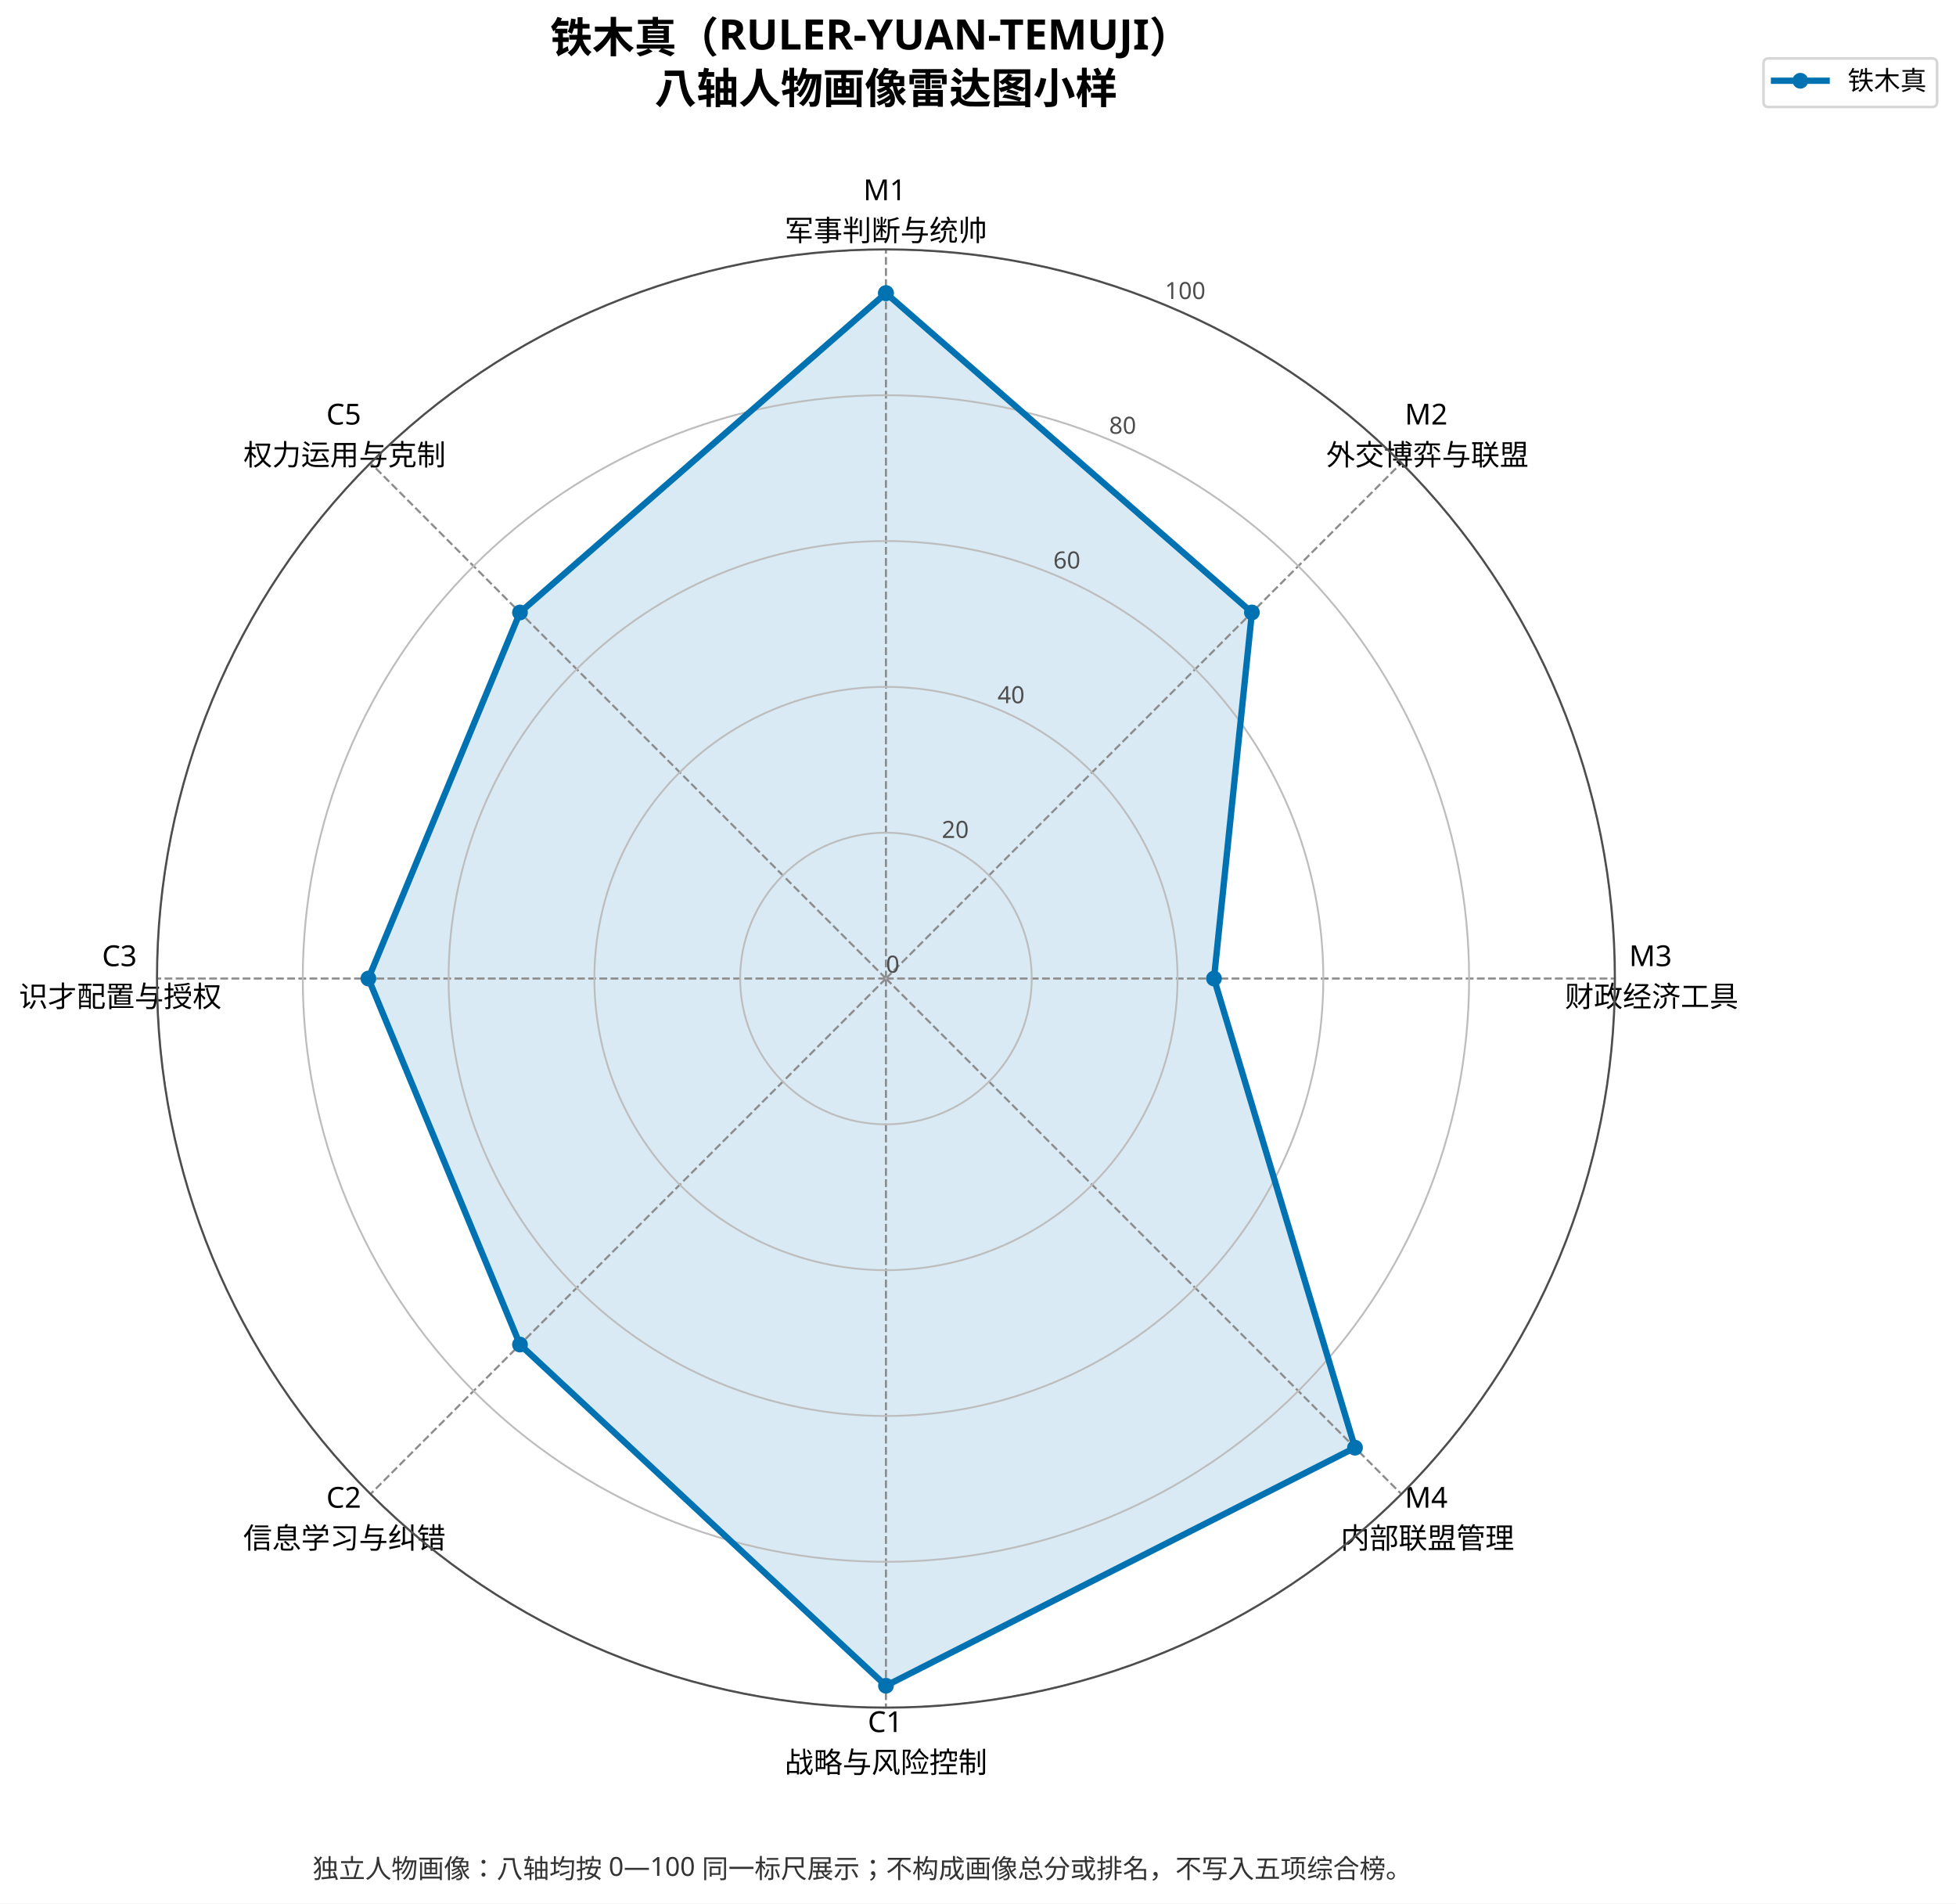
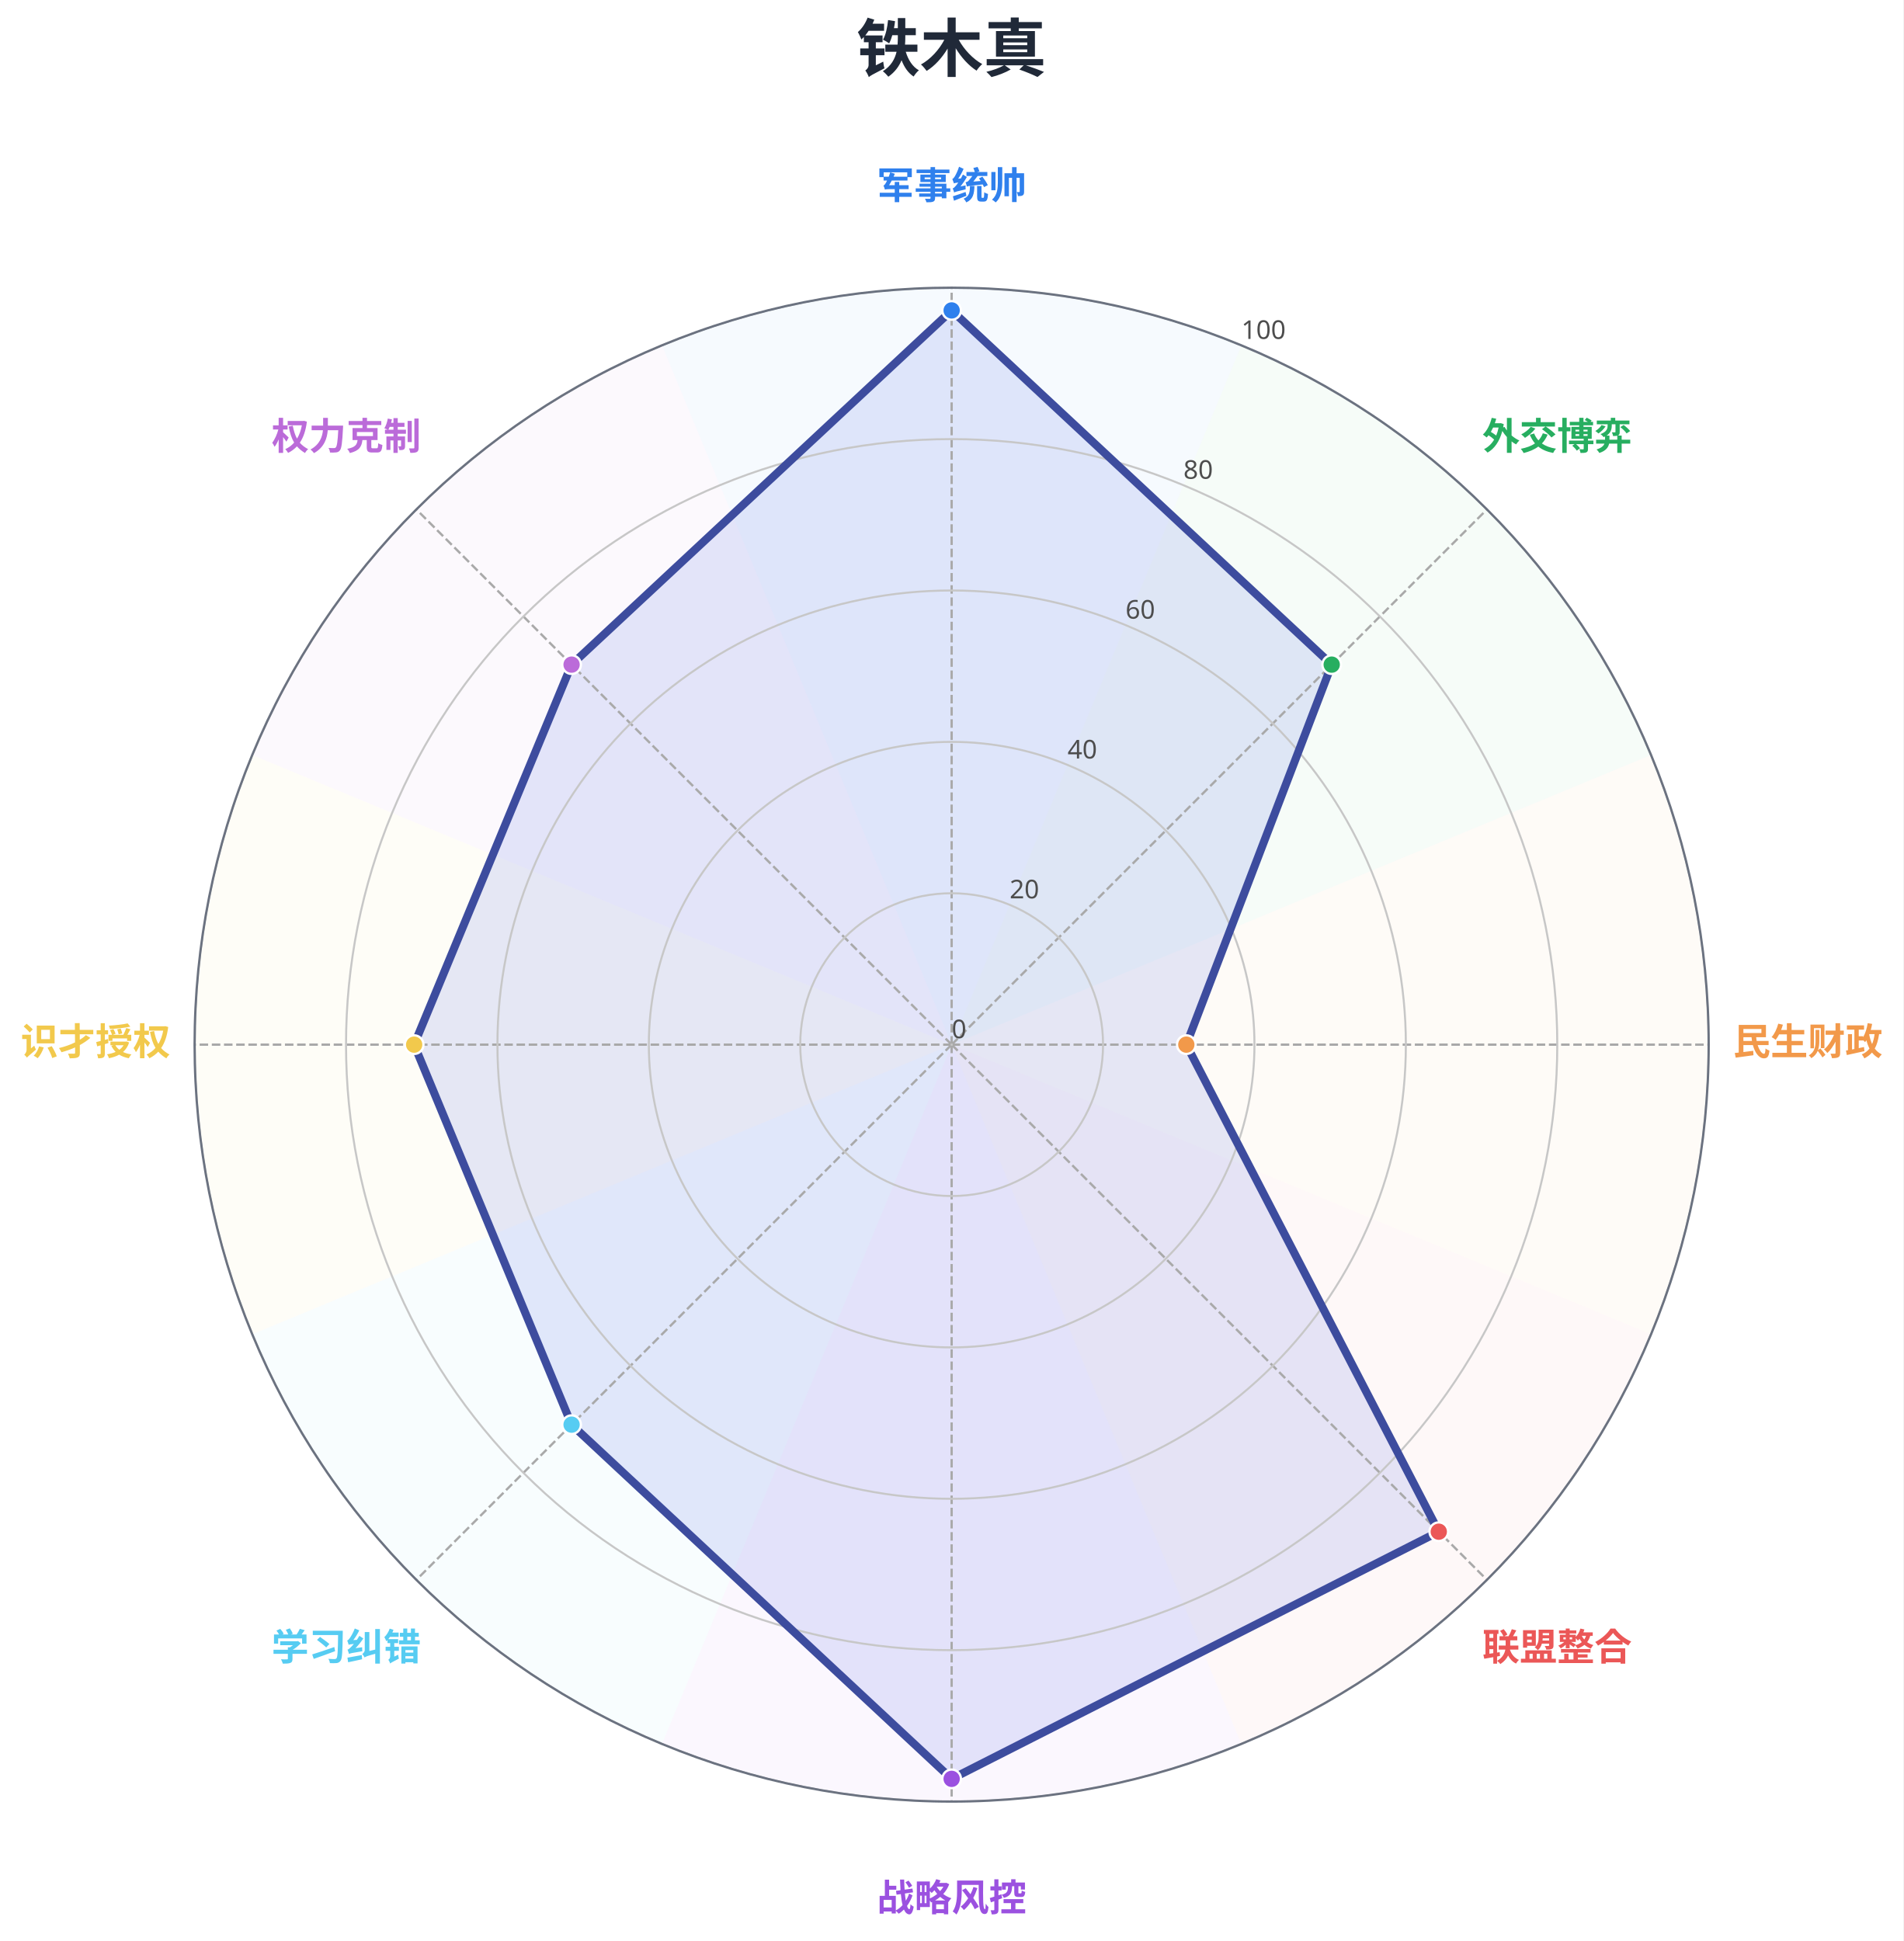
- <svg xmlns="http://www.w3.org/2000/svg" xmlns:xlink="http://www.w3.org/1999/xlink" width="743.812pt" height="723.708pt" viewBox="0 0 743.812 723.708" version="1.1">
+ <svg xmlns="http://www.w3.org/2000/svg" xmlns:xlink="http://www.w3.org/1999/xlink" width="662.08pt" height="675.29pt" viewBox="0 0 662.08 675.29" version="1.1">
  <defs>
    <style type="text/css">*{stroke-linejoin: round; stroke-linecap: butt}</style>
  </defs>
  <g id="figure_1">
    <g id="patch_1">
-       <path d="M 0 723.708  L 743.812 723.708  L 743.812 -0  L 0 -0  z " style="fill: #ffffff" />
+       <path d="M 0 675.29 L 662.08 675.29 L 662.08 -0 L 0 -0 z " style="fill: #ffffff" />
    </g>
    <g id="axes_1">
      <g id="patch_2">
-         <path d="M 614.1 372.022  C 614.1 335.62 606.93 299.572 592.999 265.942  C 579.069 232.311 558.65 201.751 532.91 176.012  C 507.17 150.272 476.611 129.852 442.98 115.922  C 409.349 101.992 373.302 94.822 336.9 94.822  C 300.498 94.822 264.451 101.992 230.82 115.922  C 197.189 129.852 166.63 150.272 140.89 176.012  C 115.15 201.751 94.731 232.311 80.801 265.942  C 66.87 299.572 59.7 335.62 59.7 372.022  C 59.7 408.423 66.87 444.471 80.801 478.101  C 94.731 511.732 115.15 542.292 140.89 568.032  C 166.63 593.771 197.189 614.191 230.82 628.121  C 264.451 642.051 300.498 649.222 336.9 649.222  C 373.302 649.222 409.349 642.051 442.98 628.121  C 476.611 614.191 507.17 593.771 532.91 568.032  C 558.65 542.292 579.069 511.732 592.999 478.101  C 606.93 444.471 614.1 408.423 614.1 372.022  M 336.9 372.022  C 336.9 372.022 336.9 372.022 336.9 372.022  C 336.9 372.022 336.9 372.022 336.9 372.022  C 336.9 372.022 336.9 372.022 336.9 372.022  C 336.9 372.022 336.9 372.022 336.9 372.022  C 336.9 372.022 336.9 372.022 336.9 372.022  C 336.9 372.022 336.9 372.022 336.9 372.022  C 336.9 372.022 336.9 372.022 336.9 372.022  C 336.9 372.022 336.9 372.022 336.9 372.022  C 336.9 372.022 336.9 372.022 336.9 372.022  C 336.9 372.022 336.9 372.022 336.9 372.022  C 336.9 372.022 336.9 372.022 336.9 372.022  C 336.9 372.022 336.9 372.022 336.9 372.022  C 336.9 372.022 336.9 372.022 336.9 372.022  C 336.9 372.022 336.9 372.022 336.9 372.022  C 336.9 372.022 336.9 372.022 336.9 372.022  C 336.9 372.022 336.9 372.022 336.9 372.022  z " style="fill: #ffffff" />
+         <path d="M 594.38 363.438 C 594.38 328.857 587.568 294.611 574.334 262.662 C 561.101 230.713 541.702 201.681 517.25 177.229 C 492.797 152.776 463.765 133.377 431.816 120.144 C 399.867 106.91 365.621 100.098 331.04 100.098 C 296.459 100.098 262.213 106.91 230.264 120.144 C 198.315 133.377 169.283 152.776 144.831 177.229 C 120.378 201.681 100.979 230.713 87.746 262.662 C 74.512 294.611 67.7 328.857 67.7 363.438 C 67.7 398.02 74.512 432.265 87.746 464.214 C 100.979 496.163 120.378 525.195 144.831 549.648 C 169.283 574.1 198.315 593.499 230.264 606.732 C 262.213 619.966 296.459 626.778 331.04 626.778 C 365.621 626.778 399.867 619.966 431.816 606.732 C 463.765 593.499 492.797 574.1 517.25 549.648 C 541.702 525.195 561.101 496.163 574.334 464.214 C 587.568 432.265 594.38 398.02 594.38 363.438 M 331.04 363.438 C 331.04 363.438 331.04 363.438 331.04 363.438 C 331.04 363.438 331.04 363.438 331.04 363.438 C 331.04 363.438 331.04 363.438 331.04 363.438 C 331.04 363.438 331.04 363.438 331.04 363.438 C 331.04 363.438 331.04 363.438 331.04 363.438 C 331.04 363.438 331.04 363.438 331.04 363.438 C 331.04 363.438 331.04 363.438 331.04 363.438 C 331.04 363.438 331.04 363.438 331.04 363.438 C 331.04 363.438 331.04 363.438 331.04 363.438 C 331.04 363.438 331.04 363.438 331.04 363.438 C 331.04 363.438 331.04 363.438 331.04 363.438 C 331.04 363.438 331.04 363.438 331.04 363.438 C 331.04 363.438 331.04 363.438 331.04 363.438 C 331.04 363.438 331.04 363.438 331.04 363.438 C 331.04 363.438 331.04 363.438 331.04 363.438 C 331.04 363.438 331.04 363.438 331.04 363.438 z " style="fill: #ffffff" />
      </g>
      <g id="patch_3">
-         <path d="M 336.9 111.454  L 476.067 232.855  L 461.64 372.022  L 515.269 550.391  L 336.9 640.906  L 197.733 511.189  L 140.088 372.022  L 197.733 232.855  z " clip-path="url(#p79dc51445d)" style="fill: #0072b2; opacity: 0.15; stroke: #0072b2; stroke-linejoin: miter" />
+         <path d="M 331.04 363.438 C 331.04 363.438 331.04 363.438 331.04 363.438 C 331.04 363.438 331.04 363.438 331.04 363.438 L 431.816 120.144 C 399.867 106.91 365.621 100.098 331.04 100.098 C 296.459 100.098 262.213 106.91 230.264 120.144 z " clip-path="url(#pd6e183de80)" style="fill: #2f80ed; opacity: 0.045" />
+       </g>
+       <g id="patch_4">
+         <path d="M 331.04 363.438 C 331.04 363.438 331.04 363.438 331.04 363.438 C 331.04 363.438 331.04 363.438 331.04 363.438 L 574.334 262.662 C 561.101 230.713 541.702 201.681 517.25 177.229 C 492.797 152.776 463.765 133.377 431.816 120.144 z " clip-path="url(#pd6e183de80)" style="fill: #27ae60; opacity: 0.045" />
+       </g>
+       <g id="patch_5">
+         <path d="M 331.04 363.438 C 331.04 363.438 331.04 363.438 331.04 363.438 C 331.04 363.438 331.04 363.438 331.04 363.438 L 574.334 464.214 C 587.568 432.265 594.38 398.02 594.38 363.438 C 594.38 328.857 587.568 294.611 574.334 262.662 z " clip-path="url(#pd6e183de80)" style="fill: #f2994a; opacity: 0.045" />
+       </g>
+       <g id="patch_6">
+         <path d="M 331.04 363.438 C 331.04 363.438 331.04 363.438 331.04 363.438 C 331.04 363.438 331.04 363.438 331.04 363.438 L 431.816 606.732 C 463.765 593.499 492.797 574.1 517.25 549.648 C 541.702 525.195 561.101 496.163 574.334 464.214 z " clip-path="url(#pd6e183de80)" style="fill: #eb5757; opacity: 0.045" />
+       </g>
+       <g id="patch_7">
+         <path d="M 331.04 363.438 C 331.04 363.438 331.04 363.438 331.04 363.438 C 331.04 363.438 331.04 363.438 331.04 363.438 L 230.264 606.732 C 262.213 619.966 296.459 626.778 331.04 626.778 C 365.621 626.778 399.867 619.966 431.816 606.732 z " clip-path="url(#pd6e183de80)" style="fill: #9b51e0; opacity: 0.045" />
+       </g>
+       <g id="patch_8">
+         <path d="M 331.04 363.438 C 331.04 363.438 331.04 363.438 331.04 363.438 C 331.04 363.438 331.04 363.438 331.04 363.438 L 87.746 464.214 C 100.979 496.163 120.378 525.195 144.831 549.648 C 169.283 574.1 198.315 593.499 230.264 606.732 z " clip-path="url(#pd6e183de80)" style="fill: #56ccf2; opacity: 0.045" />
+       </g>
+       <g id="patch_9">
+         <path d="M 331.04 363.438 C 331.04 363.438 331.04 363.438 331.04 363.438 C 331.04 363.438 331.04 363.438 331.04 363.438 L 87.746 262.662 C 74.512 294.611 67.7 328.857 67.7 363.438 C 67.7 398.02 74.512 432.265 87.746 464.214 z " clip-path="url(#pd6e183de80)" style="fill: #f2c94c; opacity: 0.045" />
+       </g>
+       <g id="patch_10">
+         <path d="M 331.04 363.438 C 331.04 363.438 331.04 363.438 331.04 363.438 C 331.04 363.438 331.04 363.438 331.04 363.438 L 230.264 120.144 C 198.315 133.377 169.283 152.776 144.831 177.229 C 120.378 201.681 100.979 230.713 87.746 262.662 z " clip-path="url(#pd6e183de80)" style="fill: #bb6bd9; opacity: 0.045" />
+       </g>
+       <g id="patch_11">
+         <path d="M 331.04 107.998 L 463.249 231.229 L 412.675 363.438 L 500.491 532.889 L 331.04 618.878 L 198.831 495.647 L 144.069 363.438 L 198.831 231.229 z " clip-path="url(#pd6e183de80)" style="fill: #5e72e4; opacity: 0.16; stroke: #5e72e4; stroke-linejoin: miter" />
      </g>
      <g id="matplotlib.axis_1">
        <g id="xtick_1">
          <g id="line2d_1">
-             <path d="M 336.9 372.022  L 336.9 94.822  " clip-path="url(#p79dc51445d)" style="fill: none; stroke-dasharray: 2.96,1.28; stroke-dashoffset: 0; stroke: #8c8c8c; stroke-width: 0.8" />
+             <path d="M 331.04 363.438 L 331.04 100.098 " clip-path="url(#pd6e183de80)" style="fill: none; stroke-dasharray: 2.96,1.28; stroke-dashoffset: 0; stroke: #a9a9a9; stroke-width: 0.8" />
          </g>
          <g id="text_1">
-             <text style="font-size: 11px; font-family: 'Microsoft YaHei'" transform="translate(328.3011 76.10863)">M1</text>
-             <text style="font-size: 11px; font-family: 'Microsoft YaHei'" transform="translate(298.4 91.59319)">军事判断与统帅</text>
+             <text style="font-weight: 600; font-size: 13px; font-family: 'Microsoft YaHei'; text-anchor: middle; fill: #2f80ed" x="331.04" y="69.178" transform="rotate(-0 331.04 69.17812)">军事统帅</text>
          </g>
        </g>
        <g id="xtick_2">
          <g id="line2d_2">
-             <path d="M 336.9 372.022  L 532.91 176.012  " clip-path="url(#p79dc51445d)" style="fill: none; stroke-dasharray: 2.96,1.28; stroke-dashoffset: 0; stroke: #8c8c8c; stroke-width: 0.8" />
+             <path d="M 331.04 363.438 L 517.25 177.229 " clip-path="url(#pd6e183de80)" style="fill: none; stroke-dasharray: 2.96,1.28; stroke-dashoffset: 0; stroke: #a9a9a9; stroke-width: 0.8" />
          </g>
          <g id="text_2">
-             <text style="font-size: 11px; font-family: 'Microsoft YaHei'" transform="translate(534.2106 161.3991)">M2</text>
-             <text style="font-size: 11px; font-family: 'Microsoft YaHei'" transform="translate(504.3095 176.8837)">外交博弈与联盟</text>
+             <text style="font-weight: 600; font-size: 13px; font-family: 'Microsoft YaHei'; text-anchor: middle; fill: #27ae60" x="541.645" y="156.413" transform="rotate(-0 541.6447 156.4134)">外交博弈</text>
          </g>
        </g>
        <g id="xtick_3">
          <g id="line2d_3">
-             <path d="M 336.9 372.022  L 614.1 372.022  " clip-path="url(#p79dc51445d)" style="fill: none; stroke-dasharray: 2.96,1.28; stroke-dashoffset: 0; stroke: #8c8c8c; stroke-width: 0.8" />
+             <path d="M 331.04 363.438 L 594.38 363.438 " clip-path="url(#pd6e183de80)" style="fill: none; stroke-dasharray: 2.96,1.28; stroke-dashoffset: 0; stroke: #a9a9a9; stroke-width: 0.8" />
          </g>
          <g id="text_3">
-             <text style="font-size: 11px; font-family: 'Microsoft YaHei'" transform="translate(619.5011 367.3086)">M3</text>
-             <text style="font-size: 11px; font-family: 'Microsoft YaHei'" transform="translate(595.1 382.7932)">财政经济工具</text>
+             <text style="font-weight: 600; font-size: 13px; font-family: 'Microsoft YaHei'; text-anchor: middle; fill: #f2994a" x="628.88" y="367.018" transform="rotate(-0 628.88 367.0181)">民生财政</text>
          </g>
        </g>
        <g id="xtick_4">
          <g id="line2d_4">
-             <path d="M 336.9 372.022  L 532.91 568.032  " clip-path="url(#p79dc51445d)" style="fill: none; stroke-dasharray: 2.96,1.28; stroke-dashoffset: 0; stroke: #8c8c8c; stroke-width: 0.8" />
+             <path d="M 331.04 363.438 L 517.25 549.648 " clip-path="url(#pd6e183de80)" style="fill: none; stroke-dasharray: 2.96,1.28; stroke-dashoffset: 0; stroke: #a9a9a9; stroke-width: 0.8" />
          </g>
          <g id="text_4">
-             <text style="font-size: 11px; font-family: 'Microsoft YaHei'" transform="translate(534.2106 573.2181)">M4</text>
-             <text style="font-size: 11px; font-family: 'Microsoft YaHei'" transform="translate(509.8095 588.7027)">内部联盟管理</text>
+             <text style="font-weight: 600; font-size: 13px; font-family: 'Microsoft YaHei'; text-anchor: middle; fill: #eb5757" x="541.645" y="577.623" transform="rotate(-0 541.6447 577.6228)">联盟整合</text>
          </g>
        </g>
        <g id="xtick_5">
          <g id="line2d_5">
-             <path d="M 336.9 372.022  L 336.9 649.222  " clip-path="url(#p79dc51445d)" style="fill: none; stroke-dasharray: 2.96,1.28; stroke-dashoffset: 0; stroke: #8c8c8c; stroke-width: 0.8" />
+             <path d="M 331.04 363.438 L 331.04 626.778 " clip-path="url(#pd6e183de80)" style="fill: none; stroke-dasharray: 2.96,1.28; stroke-dashoffset: 0; stroke: #a9a9a9; stroke-width: 0.8" />
          </g>
          <g id="text_5">
-             <text style="font-size: 11px; font-family: 'Microsoft YaHei'" transform="translate(329.9958 658.5086)">C1</text>
-             <text style="font-size: 11px; font-family: 'Microsoft YaHei'" transform="translate(298.4 673.9932)">战略与风险控制</text>
+             <text style="font-weight: 600; font-size: 13px; font-family: 'Microsoft YaHei'; text-anchor: middle; fill: #9b51e0" x="331.04" y="664.858" transform="rotate(-0 331.04 664.8581)">战略风控</text>
          </g>
        </g>
        <g id="xtick_6">
          <g id="line2d_6">
-             <path d="M 336.9 372.022  L 140.89 568.032  " clip-path="url(#p79dc51445d)" style="fill: none; stroke-dasharray: 2.96,1.28; stroke-dashoffset: 0; stroke: #8c8c8c; stroke-width: 0.8" />
+             <path d="M 331.04 363.438 L 144.831 549.648 " clip-path="url(#pd6e183de80)" style="fill: none; stroke-dasharray: 2.96,1.28; stroke-dashoffset: 0; stroke: #a9a9a9; stroke-width: 0.8" />
          </g>
          <g id="text_6">
-             <text style="font-size: 11px; font-family: 'Microsoft YaHei'" transform="translate(124.0863 573.2181)">C2</text>
-             <text style="font-size: 11px; font-family: 'Microsoft YaHei'" transform="translate(92.4905 588.7027)">信息学习与纠错</text>
+             <text style="font-weight: 600; font-size: 13px; font-family: 'Microsoft YaHei'; text-anchor: middle; fill: #56ccf2" x="120.435" y="577.623" transform="rotate(-0 120.4353 577.6228)">学习纠错</text>
          </g>
        </g>
        <g id="xtick_7">
          <g id="line2d_7">
-             <path d="M 336.9 372.022  L 59.7 372.022  " clip-path="url(#p79dc51445d)" style="fill: none; stroke-dasharray: 2.96,1.28; stroke-dashoffset: 0; stroke: #8c8c8c; stroke-width: 0.8" />
+             <path d="M 331.04 363.438 L 67.7 363.438 " clip-path="url(#pd6e183de80)" style="fill: none; stroke-dasharray: 2.96,1.28; stroke-dashoffset: 0; stroke: #a9a9a9; stroke-width: 0.8" />
          </g>
          <g id="text_7">
-             <text style="font-size: 11px; font-family: 'Microsoft YaHei'" transform="translate(38.79578 367.3086)">C3</text>
-             <text style="font-size: 11px; font-family: 'Microsoft YaHei'" transform="translate(7.2 382.7932)">识才配置与授权</text>
+             <text style="font-weight: 600; font-size: 13px; font-family: 'Microsoft YaHei'; text-anchor: middle; fill: #f2c94c" x="33.2" y="367.018" transform="rotate(-0 33.2 367.0181)">识才授权</text>
          </g>
        </g>
        <g id="xtick_8">
          <g id="line2d_8">
-             <path d="M 336.9 372.022  L 140.89 176.012  " clip-path="url(#p79dc51445d)" style="fill: none; stroke-dasharray: 2.96,1.28; stroke-dashoffset: 0; stroke: #8c8c8c; stroke-width: 0.8" />
+             <path d="M 331.04 363.438 L 144.831 177.229 " clip-path="url(#pd6e183de80)" style="fill: none; stroke-dasharray: 2.96,1.28; stroke-dashoffset: 0; stroke: #a9a9a9; stroke-width: 0.8" />
          </g>
          <g id="text_8">
-             <text style="font-size: 11px; font-family: 'Microsoft YaHei'" transform="translate(124.0863 161.3991)">C5</text>
-             <text style="font-size: 11px; font-family: 'Microsoft YaHei'" transform="translate(92.4905 176.8837)">权力运用与克制</text>
+             <text style="font-weight: 600; font-size: 13px; font-family: 'Microsoft YaHei'; text-anchor: middle; fill: #bb6bd9" x="120.435" y="156.413" transform="rotate(-0 120.4353 156.4134)">权力克制</text>
          </g>
        </g>
      </g>
      <g id="matplotlib.axis_2">
        <g id="ytick_1">
          <g id="line2d_9">
-             <path d="M 336.9 372.022  C 336.9 372.022 336.9 372.022 336.9 372.022  C 336.9 372.022 336.9 372.022 336.9 372.022  C 336.9 372.022 336.9 372.022 336.9 372.022  C 336.9 372.022 336.9 372.022 336.9 372.022  C 336.9 372.022 336.9 372.022 336.9 372.022  C 336.9 372.022 336.9 372.022 336.9 372.022  C 336.9 372.022 336.9 372.022 336.9 372.022  C 336.9 372.022 336.9 372.022 336.9 372.022  C 336.9 372.022 336.9 372.022 336.9 372.022  C 336.9 372.022 336.9 372.022 336.9 372.022  C 336.9 372.022 336.9 372.022 336.9 372.022  C 336.9 372.022 336.9 372.022 336.9 372.022  C 336.9 372.022 336.9 372.022 336.9 372.022  C 336.9 372.022 336.9 372.022 336.9 372.022  C 336.9 372.022 336.9 372.022 336.9 372.022  C 336.9 372.022 336.9 372.022 336.9 372.022  " clip-path="url(#p79dc51445d)" style="fill: none; stroke: #bdbdbd; stroke-width: 0.7; stroke-linecap: square" />
+             <path d="M 331.04 363.438 C 331.04 363.438 331.04 363.438 331.04 363.438 C 331.04 363.438 331.04 363.438 331.04 363.438 C 331.04 363.438 331.04 363.438 331.04 363.438 C 331.04 363.438 331.04 363.438 331.04 363.438 C 331.04 363.438 331.04 363.438 331.04 363.438 C 331.04 363.438 331.04 363.438 331.04 363.438 C 331.04 363.438 331.04 363.438 331.04 363.438 C 331.04 363.438 331.04 363.438 331.04 363.438 C 331.04 363.438 331.04 363.438 331.04 363.438 C 331.04 363.438 331.04 363.438 331.04 363.438 C 331.04 363.438 331.04 363.438 331.04 363.438 C 331.04 363.438 331.04 363.438 331.04 363.438 C 331.04 363.438 331.04 363.438 331.04 363.438 C 331.04 363.438 331.04 363.438 331.04 363.438 C 331.04 363.438 331.04 363.438 331.04 363.438 C 331.04 363.438 331.04 363.438 331.04 363.438 " clip-path="url(#pd6e183de80)" style="fill: none; stroke: #c7c7c7; stroke-width: 0.7; stroke-linecap: square" />
          </g>
          <g id="text_9">
-             <text style="font-size: 9px; font-family: 'Microsoft YaHei'; text-anchor: start; fill: #4d4d4d" x="336.9" y="369.784" transform="rotate(-0 336.9 369.7843)">0</text>
+             <text style="font-size: 9px; font-family: 'Microsoft YaHei'; text-anchor: start; fill: #4d4d4d" x="331.04" y="361.201" transform="rotate(-0 331.04 361.2007)">0</text>
          </g>
        </g>
        <g id="ytick_2">
          <g id="line2d_10">
-             <path d="M 336.9 316.582  C 344.18 316.582 351.39 318.016 358.116 320.802  C 364.842 323.588 370.954 327.672 376.102 332.82  C 381.25 337.968 385.334 344.08 388.12 350.806  C 390.906 357.532 392.34 364.741 392.34 372.022  C 392.34 379.302 390.906 386.511 388.12 393.238  C 385.334 399.964 381.25 406.076 376.102 411.224  C 370.954 416.372 364.842 420.455 358.116 423.241  C 351.39 426.028 344.18 427.462 336.9 427.462  C 329.62 427.462 322.41 426.028 315.684 423.241  C 308.958 420.455 302.846 416.372 297.698 411.224  C 292.55 406.076 288.466 399.964 285.68 393.238  C 282.894 386.511 281.46 379.302 281.46 372.022  C 281.46 364.741 282.894 357.532 285.68 350.806  C 288.466 344.08 292.55 337.968 297.698 332.82  C 302.846 327.672 308.958 323.588 315.684 320.802  C 322.41 318.016 329.62 316.582 336.9 316.582  " clip-path="url(#p79dc51445d)" style="fill: none; stroke: #bdbdbd; stroke-width: 0.7; stroke-linecap: square" />
+             <path d="M 331.04 310.77 C 337.956 310.77 344.805 312.132 351.195 314.779 C 357.585 317.426 363.391 321.306 368.282 326.196 C 373.172 331.087 377.052 336.893 379.699 343.283 C 382.346 349.673 383.708 356.522 383.708 363.438 C 383.708 370.354 382.346 377.203 379.699 383.593 C 377.052 389.983 373.172 395.789 368.282 400.68 C 363.391 405.571 357.585 409.45 351.195 412.097 C 344.805 414.744 337.956 416.106 331.04 416.106 C 324.124 416.106 317.275 414.744 310.885 412.097 C 304.495 409.45 298.689 405.571 293.798 400.68 C 288.908 395.789 285.028 389.983 282.381 383.593 C 279.734 377.203 278.372 370.354 278.372 363.438 C 278.372 356.522 279.734 349.673 282.381 343.283 C 285.028 336.893 288.908 331.087 293.798 326.196 C 298.689 321.306 304.495 317.426 310.885 314.779 C 317.275 312.132 324.124 310.77 331.04 310.77 " clip-path="url(#pd6e183de80)" style="fill: none; stroke: #c7c7c7; stroke-width: 0.7; stroke-linecap: square" />
          </g>
          <g id="text_10">
-             <text style="font-size: 9px; font-family: 'Microsoft YaHei'; text-anchor: start; fill: #4d4d4d" x="358.116" y="318.564" transform="rotate(-0 358.116 318.5644)">20</text>
+             <text style="font-size: 9px; font-family: 'Microsoft YaHei'; text-anchor: start; fill: #4d4d4d" x="351.195" y="312.542" transform="rotate(-0 351.1952 312.5418)">20</text>
          </g>
        </g>
        <g id="ytick_3">
          <g id="line2d_11">
-             <path d="M 336.9 261.142  C 351.461 261.142 365.88 264.01 379.332 269.582  C 392.784 275.154 405.008 283.322 415.304 293.618  C 425.6 303.914 433.768 316.137 439.34 329.59  C 444.912 343.042 447.78 357.461 447.78 372.022  C 447.78 386.582 444.912 401.001 439.34 414.454  C 433.768 427.906 425.6 440.13 415.304 450.426  C 405.008 460.722 392.784 468.889 379.332 474.461  C 365.88 480.033 351.461 482.902 336.9 482.902  C 322.339 482.902 307.92 480.033 294.468 474.461  C 281.016 468.889 268.792 460.722 258.496 450.426  C 248.2 440.13 240.032 427.906 234.46 414.454  C 228.888 401.001 226.02 386.582 226.02 372.022  C 226.02 357.461 228.888 343.042 234.46 329.59  C 240.032 316.137 248.2 303.914 258.496 293.618  C 268.792 283.322 281.016 275.154 294.468 269.582  C 307.92 264.01 322.339 261.142 336.9 261.142  " clip-path="url(#p79dc51445d)" style="fill: none; stroke: #bdbdbd; stroke-width: 0.7; stroke-linecap: square" />
+             <path d="M 331.04 258.102 C 344.873 258.102 358.571 260.827 371.35 266.12 C 384.13 271.414 395.743 279.173 405.524 288.954 C 415.305 298.735 423.064 310.348 428.358 323.128 C 433.651 335.907 436.376 349.605 436.376 363.438 C 436.376 377.271 433.651 390.969 428.358 403.748 C 423.064 416.528 415.305 428.141 405.524 437.922 C 395.743 447.703 384.13 455.462 371.35 460.756 C 358.571 466.049 344.873 468.774 331.04 468.774 C 317.207 468.774 303.509 466.049 290.73 460.756 C 277.95 455.462 266.337 447.703 256.556 437.922 C 246.775 428.141 239.016 416.528 233.722 403.748 C 228.429 390.969 225.704 377.271 225.704 363.438 C 225.704 349.605 228.429 335.907 233.722 323.128 C 239.016 310.348 246.775 298.735 256.556 288.954 C 266.337 279.173 277.95 271.414 290.73 266.12 C 303.509 260.827 317.207 258.102 331.04 258.102 " clip-path="url(#pd6e183de80)" style="fill: none; stroke: #c7c7c7; stroke-width: 0.7; stroke-linecap: square" />
          </g>
          <g id="text_11">
-             <text style="font-size: 9px; font-family: 'Microsoft YaHei'; text-anchor: start; fill: #4d4d4d" x="379.332" y="267.345" transform="rotate(-0 379.3319 267.3445)">40</text>
+             <text style="font-size: 9px; font-family: 'Microsoft YaHei'; text-anchor: start; fill: #4d4d4d" x="371.35" y="263.883" transform="rotate(-0 371.3503 263.8829)">40</text>
          </g>
        </g>
        <g id="ytick_4">
          <g id="line2d_12">
-             <path d="M 336.9 205.702  C 358.741 205.702 380.37 210.004 400.548 218.362  C 420.726 226.72 439.062 238.972 454.506 254.416  C 469.95 269.859 482.201 288.195 490.56 308.374  C 498.918 328.552 503.22 350.181 503.22 372.022  C 503.22 393.863 498.918 415.491 490.56 435.67  C 482.201 455.848 469.95 474.184 454.506 489.628  C 439.062 505.071 420.726 517.323 400.548 525.681  C 380.37 534.039 358.741 538.342 336.9 538.342  C 315.059 538.342 293.43 534.039 273.252 525.681  C 253.074 517.323 234.738 505.071 219.294 489.628  C 203.85 474.184 191.599 455.848 183.24 435.67  C 174.882 415.491 170.58 393.863 170.58 372.022  C 170.58 350.181 174.882 328.552 183.24 308.374  C 191.599 288.195 203.85 269.859 219.294 254.416  C 234.738 238.972 253.074 226.72 273.252 218.362  C 293.43 210.004 315.059 205.702 336.9 205.702  " clip-path="url(#p79dc51445d)" style="fill: none; stroke: #bdbdbd; stroke-width: 0.7; stroke-linecap: square" />
+             <path d="M 331.04 205.434 C 351.789 205.434 372.336 209.521 391.506 217.461 C 410.675 225.402 428.094 237.041 442.766 251.712 C 457.437 266.384 469.076 283.803 477.017 302.973 C 484.957 322.142 489.044 342.689 489.044 363.438 C 489.044 384.187 484.957 404.734 477.017 423.904 C 469.076 443.073 457.437 460.492 442.766 475.164 C 428.094 489.835 410.675 501.474 391.506 509.415 C 372.336 517.355 351.789 521.442 331.04 521.442 C 310.291 521.442 289.744 517.355 270.574 509.415 C 251.405 501.474 233.986 489.835 219.314 475.164 C 204.643 460.492 193.004 443.073 185.063 423.904 C 177.123 404.734 173.036 384.187 173.036 363.438 C 173.036 342.689 177.123 322.142 185.063 302.973 C 193.004 283.803 204.643 266.384 219.314 251.712 C 233.986 237.041 251.405 225.402 270.574 217.461 C 289.744 209.521 310.291 205.434 331.04 205.434 " clip-path="url(#pd6e183de80)" style="fill: none; stroke: #c7c7c7; stroke-width: 0.7; stroke-linecap: square" />
          </g>
          <g id="text_12">
-             <text style="font-size: 9px; font-family: 'Microsoft YaHei'; text-anchor: start; fill: #4d4d4d" x="400.548" y="216.125" transform="rotate(-0 400.5479 216.1246)">60</text>
+             <text style="font-size: 9px; font-family: 'Microsoft YaHei'; text-anchor: start; fill: #4d4d4d" x="391.506" y="215.224" transform="rotate(-0 391.5055 215.224)">60</text>
          </g>
        </g>
        <g id="ytick_5">
          <g id="line2d_13">
-             <path d="M 336.9 150.262  C 366.021 150.262 394.859 155.998 421.764 167.142  C 448.668 178.286 473.116 194.622 493.708 215.214  C 514.3 235.805 530.635 260.253 541.78 287.158  C 552.924 314.062 558.66 342.9 558.66 372.022  C 558.66 401.143 552.924 429.981 541.78 456.885  C 530.635 483.79 514.3 508.238 493.708 528.83  C 473.116 549.421 448.668 565.757 421.764 576.901  C 394.859 588.045 366.021 593.782 336.9 593.782  C 307.779 593.782 278.941 588.045 252.036 576.901  C 225.132 565.757 200.684 549.421 180.092 528.83  C 159.5 508.238 143.165 483.79 132.02 456.885  C 120.876 429.981 115.14 401.143 115.14 372.022  C 115.14 342.9 120.876 314.062 132.02 287.158  C 143.165 260.253 159.5 235.805 180.092 215.214  C 200.684 194.622 225.132 178.286 252.036 167.142  C 278.941 155.998 307.779 150.262 336.9 150.262  " clip-path="url(#p79dc51445d)" style="fill: none; stroke: #bdbdbd; stroke-width: 0.7; stroke-linecap: square" />
+             <path d="M 331.04 152.766 C 358.705 152.766 386.101 158.215 411.661 168.802 C 437.22 179.39 460.445 194.908 480.008 214.47 C 499.57 234.033 515.089 257.258 525.676 282.817 C 536.263 308.377 541.712 335.773 541.712 363.438 C 541.712 391.103 536.263 418.499 525.676 444.059 C 515.089 469.618 499.57 492.843 480.008 512.406 C 460.445 531.968 437.22 547.487 411.661 558.074 C 386.101 568.661 358.705 574.11 331.04 574.11 C 303.375 574.11 275.979 568.661 250.419 558.074 C 224.86 547.487 201.635 531.968 182.072 512.406 C 162.51 492.843 146.991 469.618 136.404 444.059 C 125.817 418.499 120.368 391.103 120.368 363.438 C 120.368 335.773 125.817 308.377 136.404 282.817 C 146.991 257.258 162.51 234.033 182.072 214.47 C 201.635 194.908 224.86 179.39 250.419 168.802 C 275.979 158.215 303.375 152.766 331.04 152.766 " clip-path="url(#pd6e183de80)" style="fill: none; stroke: #c7c7c7; stroke-width: 0.7; stroke-linecap: square" />
          </g>
          <g id="text_13">
-             <text style="font-size: 9px; font-family: 'Microsoft YaHei'; text-anchor: start; fill: #4d4d4d" x="421.764" y="164.905" transform="rotate(-0 421.7639 164.9047)">80</text>
+             <text style="font-size: 9px; font-family: 'Microsoft YaHei'; text-anchor: start; fill: #4d4d4d" x="411.661" y="166.565" transform="rotate(-0 411.6607 166.5652)">80</text>
          </g>
        </g>
        <g id="ytick_6">
          <g id="line2d_14">
-             <path d="M 336.9 94.822  C 373.302 94.822 409.349 101.992 442.98 115.922  C 476.611 129.852 507.17 150.272 532.91 176.012  C 558.65 201.751 579.069 232.311 592.999 265.942  C 606.93 299.572 614.1 335.62 614.1 372.022  C 614.1 408.423 606.93 444.471 592.999 478.101  C 579.069 511.732 558.65 542.292 532.91 568.032  C 507.17 593.771 476.611 614.191 442.98 628.121  C 409.349 642.051 373.302 649.222 336.9 649.222  C 300.498 649.222 264.451 642.051 230.82 628.121  C 197.189 614.191 166.63 593.771 140.89 568.032  C 115.15 542.292 94.731 511.732 80.801 478.101  C 66.87 444.471 59.7 408.423 59.7 372.022  C 59.7 335.62 66.87 299.572 80.801 265.942  C 94.731 232.311 115.15 201.751 140.89 176.012  C 166.63 150.272 197.189 129.852 230.82 115.922  C 264.451 101.992 300.498 94.822 336.9 94.822  " clip-path="url(#p79dc51445d)" style="fill: none; stroke: #bdbdbd; stroke-width: 0.7; stroke-linecap: square" />
+             <path d="M 331.04 100.098 C 365.621 100.098 399.867 106.91 431.816 120.144 C 463.765 133.377 492.797 152.776 517.25 177.229 C 541.702 201.681 561.101 230.713 574.334 262.662 C 587.568 294.611 594.38 328.857 594.38 363.438 C 594.38 398.02 587.568 432.265 574.334 464.214 C 561.101 496.163 541.702 525.195 517.25 549.648 C 492.797 574.1 463.765 593.499 431.816 606.732 C 399.867 619.966 365.621 626.778 331.04 626.778 C 296.459 626.778 262.213 619.966 230.264 606.732 C 198.315 593.499 169.283 574.1 144.831 549.648 C 120.378 525.195 100.979 496.163 87.746 464.214 C 74.512 432.265 67.7 398.02 67.7 363.438 C 67.7 328.857 74.512 294.611 87.746 262.662 C 100.979 230.713 120.378 201.681 144.831 177.229 C 169.283 152.776 198.315 133.377 230.264 120.144 C 262.213 106.91 296.459 100.098 331.04 100.098 " clip-path="url(#pd6e183de80)" style="fill: none; stroke: #c7c7c7; stroke-width: 0.7; stroke-linecap: square" />
          </g>
          <g id="text_14">
-             <text style="font-size: 9px; font-family: 'Microsoft YaHei'; text-anchor: start; fill: #4d4d4d" x="442.98" y="113.685" transform="rotate(-0 442.9798 113.6849)">100</text>
+             <text style="font-size: 9px; font-family: 'Microsoft YaHei'; text-anchor: start; fill: #4d4d4d" x="431.816" y="117.906" transform="rotate(-0 431.8159 117.9063)">100</text>
          </g>
        </g>
      </g>
      <g id="line2d_15">
-         <path d="M 336.9 111.454  L 476.067 232.855  L 461.64 372.022  L 515.269 550.391  L 336.9 640.906  L 197.733 511.189  L 140.088 372.022  L 197.733 232.855  L 336.9 111.454  " clip-path="url(#p79dc51445d)" style="fill: none; stroke: #0072b2; stroke-width: 2.4; stroke-linecap: square" />
+         <path d="M 331.04 107.998 L 463.249 231.229 L 412.675 363.438 L 500.491 532.889 L 331.04 618.878 L 198.831 495.647 L 144.069 363.438 L 198.831 231.229 L 331.04 107.998 " clip-path="url(#pd6e183de80)" style="fill: none; stroke: #3d4c9e; stroke-width: 2.8; stroke-linecap: square" />
        <defs>
-           <path id="mdba6de86d8" d="M 0 2.5  C 0.663 2.5 1.299 2.237 1.768 1.768  C 2.237 1.299 2.5 0.663 2.5 0  C 2.5 -0.663 2.237 -1.299 1.768 -1.768  C 1.299 -2.237 0.663 -2.5 0 -2.5  C -0.663 -2.5 -1.299 -2.237 -1.768 -1.768  C -2.237 -1.299 -2.5 -0.663 -2.5 0  C -2.5 0.663 -2.237 1.299 -1.768 1.768  C -1.299 2.237 -0.663 2.5 0 2.5  z " style="stroke: #0072b2" />
+           <path id="m5c60527bec" d="M 0 2.75 C 0.729 2.75 1.429 2.46 1.945 1.945 C 2.46 1.429 2.75 0.729 2.75 0 C 2.75 -0.729 2.46 -1.429 1.945 -1.945 C 1.429 -2.46 0.729 -2.75 0 -2.75 C -0.729 -2.75 -1.429 -2.46 -1.945 -1.945 C -2.46 -1.429 -2.75 -0.729 -2.75 0 C -2.75 0.729 -2.46 1.429 -1.945 1.945 C -1.429 2.46 -0.729 2.75 0 2.75 z " style="stroke: #3d4c9e" />
        </defs>
-         <g clip-path="url(#p79dc51445d)">
-           <use xlink:href="#mdba6de86d8" x="336.9" y="111.454" style="fill: #0072b2; stroke: #0072b2" />
-           <use xlink:href="#mdba6de86d8" x="476.067" y="232.855" style="fill: #0072b2; stroke: #0072b2" />
-           <use xlink:href="#mdba6de86d8" x="461.64" y="372.022" style="fill: #0072b2; stroke: #0072b2" />
-           <use xlink:href="#mdba6de86d8" x="515.269" y="550.391" style="fill: #0072b2; stroke: #0072b2" />
-           <use xlink:href="#mdba6de86d8" x="336.9" y="640.906" style="fill: #0072b2; stroke: #0072b2" />
-           <use xlink:href="#mdba6de86d8" x="197.733" y="511.189" style="fill: #0072b2; stroke: #0072b2" />
-           <use xlink:href="#mdba6de86d8" x="140.088" y="372.022" style="fill: #0072b2; stroke: #0072b2" />
-           <use xlink:href="#mdba6de86d8" x="197.733" y="232.855" style="fill: #0072b2; stroke: #0072b2" />
-           <use xlink:href="#mdba6de86d8" x="336.9" y="111.454" style="fill: #0072b2; stroke: #0072b2" />
-         </g>
-       </g>
-       <g id="patch_4">
-         <path d="M 336.9 94.822  C 300.498 94.822 264.451 101.992 230.82 115.922  C 197.189 129.852 166.63 150.272 140.89 176.012  C 115.15 201.751 94.731 232.311 80.801 265.942  C 66.87 299.572 59.7 335.62 59.7 372.022  C 59.7 408.423 66.87 444.471 80.801 478.101  C 94.731 511.732 115.15 542.292 140.89 568.032  C 166.63 593.771 197.189 614.191 230.82 628.121  C 264.451 642.051 300.498 649.222 336.9 649.222  C 373.302 649.222 409.349 642.051 442.98 628.121  C 476.611 614.191 507.17 593.771 532.91 568.032  C 558.65 542.292 579.069 511.732 592.999 478.101  C 606.93 444.471 614.1 408.423 614.1 372.022  C 614.1 335.62 606.93 299.572 592.999 265.942  C 579.069 232.311 558.65 201.751 532.91 176.012  C 507.17 150.272 476.611 129.852 442.98 115.922  C 409.349 101.992 373.302 94.822 336.9 94.822  " style="fill: none; stroke: #4d4d4d; stroke-width: 0.8; stroke-linejoin: miter; stroke-linecap: square" />
+         <g clip-path="url(#pd6e183de80)">
+           <use xlink:href="#m5c60527bec" x="331.04" y="107.998" style="fill: #3d4c9e; stroke: #3d4c9e" />
+           <use xlink:href="#m5c60527bec" x="463.249" y="231.229" style="fill: #3d4c9e; stroke: #3d4c9e" />
+           <use xlink:href="#m5c60527bec" x="412.675" y="363.438" style="fill: #3d4c9e; stroke: #3d4c9e" />
+           <use xlink:href="#m5c60527bec" x="500.491" y="532.889" style="fill: #3d4c9e; stroke: #3d4c9e" />
+           <use xlink:href="#m5c60527bec" x="331.04" y="618.878" style="fill: #3d4c9e; stroke: #3d4c9e" />
+           <use xlink:href="#m5c60527bec" x="198.831" y="495.647" style="fill: #3d4c9e; stroke: #3d4c9e" />
+           <use xlink:href="#m5c60527bec" x="144.069" y="363.438" style="fill: #3d4c9e; stroke: #3d4c9e" />
+           <use xlink:href="#m5c60527bec" x="198.831" y="231.229" style="fill: #3d4c9e; stroke: #3d4c9e" />
+           <use xlink:href="#m5c60527bec" x="331.04" y="107.998" style="fill: #3d4c9e; stroke: #3d4c9e" />
+         </g>
+       </g>
+       <g id="patch_12">
+         <path d="M 331.04 100.098 C 296.459 100.098 262.213 106.91 230.264 120.144 C 198.315 133.377 169.283 152.776 144.831 177.229 C 120.378 201.681 100.979 230.713 87.746 262.662 C 74.512 294.611 67.7 328.857 67.7 363.438 C 67.7 398.02 74.512 432.265 87.746 464.214 C 100.979 496.163 120.378 525.195 144.831 549.648 C 169.283 574.1 198.315 593.499 230.264 606.732 C 262.213 619.966 296.459 626.778 331.04 626.778 C 365.621 626.778 399.867 619.966 431.816 606.732 C 463.765 593.499 492.797 574.1 517.25 549.648 C 541.702 525.195 561.101 496.163 574.334 464.214 C 587.568 432.265 594.38 398.02 594.38 363.438 C 594.38 328.857 587.568 294.611 574.334 262.662 C 561.101 230.713 541.702 201.681 517.25 177.229 C 492.797 152.776 463.765 133.377 431.816 120.144 C 399.867 106.91 365.621 100.098 331.04 100.098 " style="fill: none; stroke: #6b7280; stroke-width: 0.8; stroke-linejoin: miter; stroke-linecap: square" />
      </g>
      <g id="text_15">
-         <text style="font-weight: 700; font-size: 16px; font-family: 'Microsoft YaHei'" transform="translate(209.2525 19.99)">铁木真（RULER-YUAN-TEMUJI）</text>
-         <text style="font-weight: 700; font-size: 16px; font-family: 'Microsoft YaHei'" transform="translate(248.9 39.3155)">八轴人物画像雷达图小样</text>
-       </g>
-       <g id="legend_1">
-         <g id="patch_5">
-           <path d="M 672.612 40.685  L 734.612 40.685  Q 736.612 40.685 736.612 38.685  L 736.612 24.206  Q 736.612 22.206 734.612 22.206  L 672.612 22.206  Q 670.612 22.206 670.612 24.206  L 670.612 38.685  Q 670.612 40.685 672.612 40.685  z " style="fill: #ffffff; opacity: 0.8; stroke: #cccccc; stroke-linejoin: miter" />
-         </g>
-         <g id="line2d_16">
-           <path d="M 674.612 30.699  L 684.612 30.699  L 694.612 30.699  " style="fill: none; stroke: #0072b2; stroke-width: 2.4; stroke-linecap: square" />
-           <g>
-             <use xlink:href="#mdba6de86d8" x="684.612" y="30.699" style="fill: #0072b2; stroke: #0072b2" />
-           </g>
-         </g>
-         <g id="text_16">
-           <text style="font-size: 10px; font-family: 'Microsoft YaHei'; text-anchor: start" x="702.612" y="34.199" transform="rotate(-0 702.612 34.19936)">铁木真</text>
-         </g>
-       </g>
-     </g>
-     <g id="text_17">
-       <text style="font-size: 10px; font-family: 'Microsoft YaHei'; text-anchor: middle; fill: #333333" x="327.9" y="714.022" transform="rotate(-0 327.9 714.0216)">独立人物画像：八轴均按 0—100 同一标尺展示；不构成画像总分或排名，不写入五项综合榜。</text>
+         <text style="font-weight: 700; font-size: 22px; font-family: 'Microsoft YaHei'; text-anchor: middle; fill: #202938" x="331.04" y="24.786" transform="rotate(-0 331.04 24.78625)">铁木真</text>
+       </g>
+       <g id="PathCollection_1">
+         <defs>
+           <path id="C0_0_d7367144cf" d="M 0 3.24 C 0.859 3.24 1.684 2.899 2.291 2.291 C 2.899 1.684 3.24 0.859 3.24 -0 C 3.24 -0.859 2.899 -1.684 2.291 -2.291 C 1.684 -2.899 0.859 -3.24 0 -3.24 C -0.859 -3.24 -1.684 -2.899 -2.291 -2.291 C -2.899 -1.684 -3.24 -0.859 -3.24 0 C -3.24 0.859 -2.899 1.684 -2.291 2.291 C -1.684 2.899 -0.859 3.24 0 3.24 z " />
+         </defs>
+         <g clip-path="url(#pd6e183de80)">
+           <use xlink:href="#C0_0_d7367144cf" x="331.04" y="107.998" style="fill: #2f80ed; stroke: #ffffff; stroke-width: 0.8" />
+         </g>
+         <g clip-path="url(#pd6e183de80)">
+           <use xlink:href="#C0_0_d7367144cf" x="463.249" y="231.229" style="fill: #27ae60; stroke: #ffffff; stroke-width: 0.8" />
+         </g>
+         <g clip-path="url(#pd6e183de80)">
+           <use xlink:href="#C0_0_d7367144cf" x="412.675" y="363.438" style="fill: #f2994a; stroke: #ffffff; stroke-width: 0.8" />
+         </g>
+         <g clip-path="url(#pd6e183de80)">
+           <use xlink:href="#C0_0_d7367144cf" x="500.491" y="532.889" style="fill: #eb5757; stroke: #ffffff; stroke-width: 0.8" />
+         </g>
+         <g clip-path="url(#pd6e183de80)">
+           <use xlink:href="#C0_0_d7367144cf" x="331.04" y="618.878" style="fill: #9b51e0; stroke: #ffffff; stroke-width: 0.8" />
+         </g>
+         <g clip-path="url(#pd6e183de80)">
+           <use xlink:href="#C0_0_d7367144cf" x="198.831" y="495.647" style="fill: #56ccf2; stroke: #ffffff; stroke-width: 0.8" />
+         </g>
+         <g clip-path="url(#pd6e183de80)">
+           <use xlink:href="#C0_0_d7367144cf" x="144.069" y="363.438" style="fill: #f2c94c; stroke: #ffffff; stroke-width: 0.8" />
+         </g>
+         <g clip-path="url(#pd6e183de80)">
+           <use xlink:href="#C0_0_d7367144cf" x="198.831" y="231.229" style="fill: #bb6bd9; stroke: #ffffff; stroke-width: 0.8" />
+         </g>
+       </g>
    </g>
  </g>
  <defs>
-     <clipPath id="p79dc51445d">
-       <path d="M 614.1 372.022  C 614.1 335.62 606.93 299.572 592.999 265.942  C 579.069 232.311 558.65 201.751 532.91 176.012  C 507.17 150.272 476.611 129.852 442.98 115.922  C 409.349 101.992 373.302 94.822 336.9 94.822  C 300.498 94.822 264.451 101.992 230.82 115.922  C 197.189 129.852 166.63 150.272 140.89 176.012  C 115.15 201.751 94.731 232.311 80.801 265.942  C 66.87 299.572 59.7 335.62 59.7 372.022  C 59.7 408.423 66.87 444.471 80.801 478.101  C 94.731 511.732 115.15 542.292 140.89 568.032  C 166.63 593.771 197.189 614.191 230.82 628.121  C 264.451 642.051 300.498 649.222 336.9 649.222  C 373.302 649.222 409.349 642.051 442.98 628.121  C 476.611 614.191 507.17 593.771 532.91 568.032  C 558.65 542.292 579.069 511.732 592.999 478.101  C 606.93 444.471 614.1 408.423 614.1 372.022  M 336.9 372.022  C 336.9 372.022 336.9 372.022 336.9 372.022  C 336.9 372.022 336.9 372.022 336.9 372.022  C 336.9 372.022 336.9 372.022 336.9 372.022  C 336.9 372.022 336.9 372.022 336.9 372.022  C 336.9 372.022 336.9 372.022 336.9 372.022  C 336.9 372.022 336.9 372.022 336.9 372.022  C 336.9 372.022 336.9 372.022 336.9 372.022  C 336.9 372.022 336.9 372.022 336.9 372.022  C 336.9 372.022 336.9 372.022 336.9 372.022  C 336.9 372.022 336.9 372.022 336.9 372.022  C 336.9 372.022 336.9 372.022 336.9 372.022  C 336.9 372.022 336.9 372.022 336.9 372.022  C 336.9 372.022 336.9 372.022 336.9 372.022  C 336.9 372.022 336.9 372.022 336.9 372.022  C 336.9 372.022 336.9 372.022 336.9 372.022  C 336.9 372.022 336.9 372.022 336.9 372.022  z " />
+     <clipPath id="pd6e183de80">
+       <path d="M 594.38 363.438 C 594.38 328.857 587.568 294.611 574.334 262.662 C 561.101 230.713 541.702 201.681 517.25 177.229 C 492.797 152.776 463.765 133.377 431.816 120.144 C 399.867 106.91 365.621 100.098 331.04 100.098 C 296.459 100.098 262.213 106.91 230.264 120.144 C 198.315 133.377 169.283 152.776 144.831 177.229 C 120.378 201.681 100.979 230.713 87.746 262.662 C 74.512 294.611 67.7 328.857 67.7 363.438 C 67.7 398.02 74.512 432.265 87.746 464.214 C 100.979 496.163 120.378 525.195 144.831 549.648 C 169.283 574.1 198.315 593.499 230.264 606.732 C 262.213 619.966 296.459 626.778 331.04 626.778 C 365.621 626.778 399.867 619.966 431.816 606.732 C 463.765 593.499 492.797 574.1 517.25 549.648 C 541.702 525.195 561.101 496.163 574.334 464.214 C 587.568 432.265 594.38 398.02 594.38 363.438 M 331.04 363.438 C 331.04 363.438 331.04 363.438 331.04 363.438 C 331.04 363.438 331.04 363.438 331.04 363.438 C 331.04 363.438 331.04 363.438 331.04 363.438 C 331.04 363.438 331.04 363.438 331.04 363.438 C 331.04 363.438 331.04 363.438 331.04 363.438 C 331.04 363.438 331.04 363.438 331.04 363.438 C 331.04 363.438 331.04 363.438 331.04 363.438 C 331.04 363.438 331.04 363.438 331.04 363.438 C 331.04 363.438 331.04 363.438 331.04 363.438 C 331.04 363.438 331.04 363.438 331.04 363.438 C 331.04 363.438 331.04 363.438 331.04 363.438 C 331.04 363.438 331.04 363.438 331.04 363.438 C 331.04 363.438 331.04 363.438 331.04 363.438 C 331.04 363.438 331.04 363.438 331.04 363.438 C 331.04 363.438 331.04 363.438 331.04 363.438 C 331.04 363.438 331.04 363.438 331.04 363.438 z " />
    </clipPath>
  </defs>
</svg>
